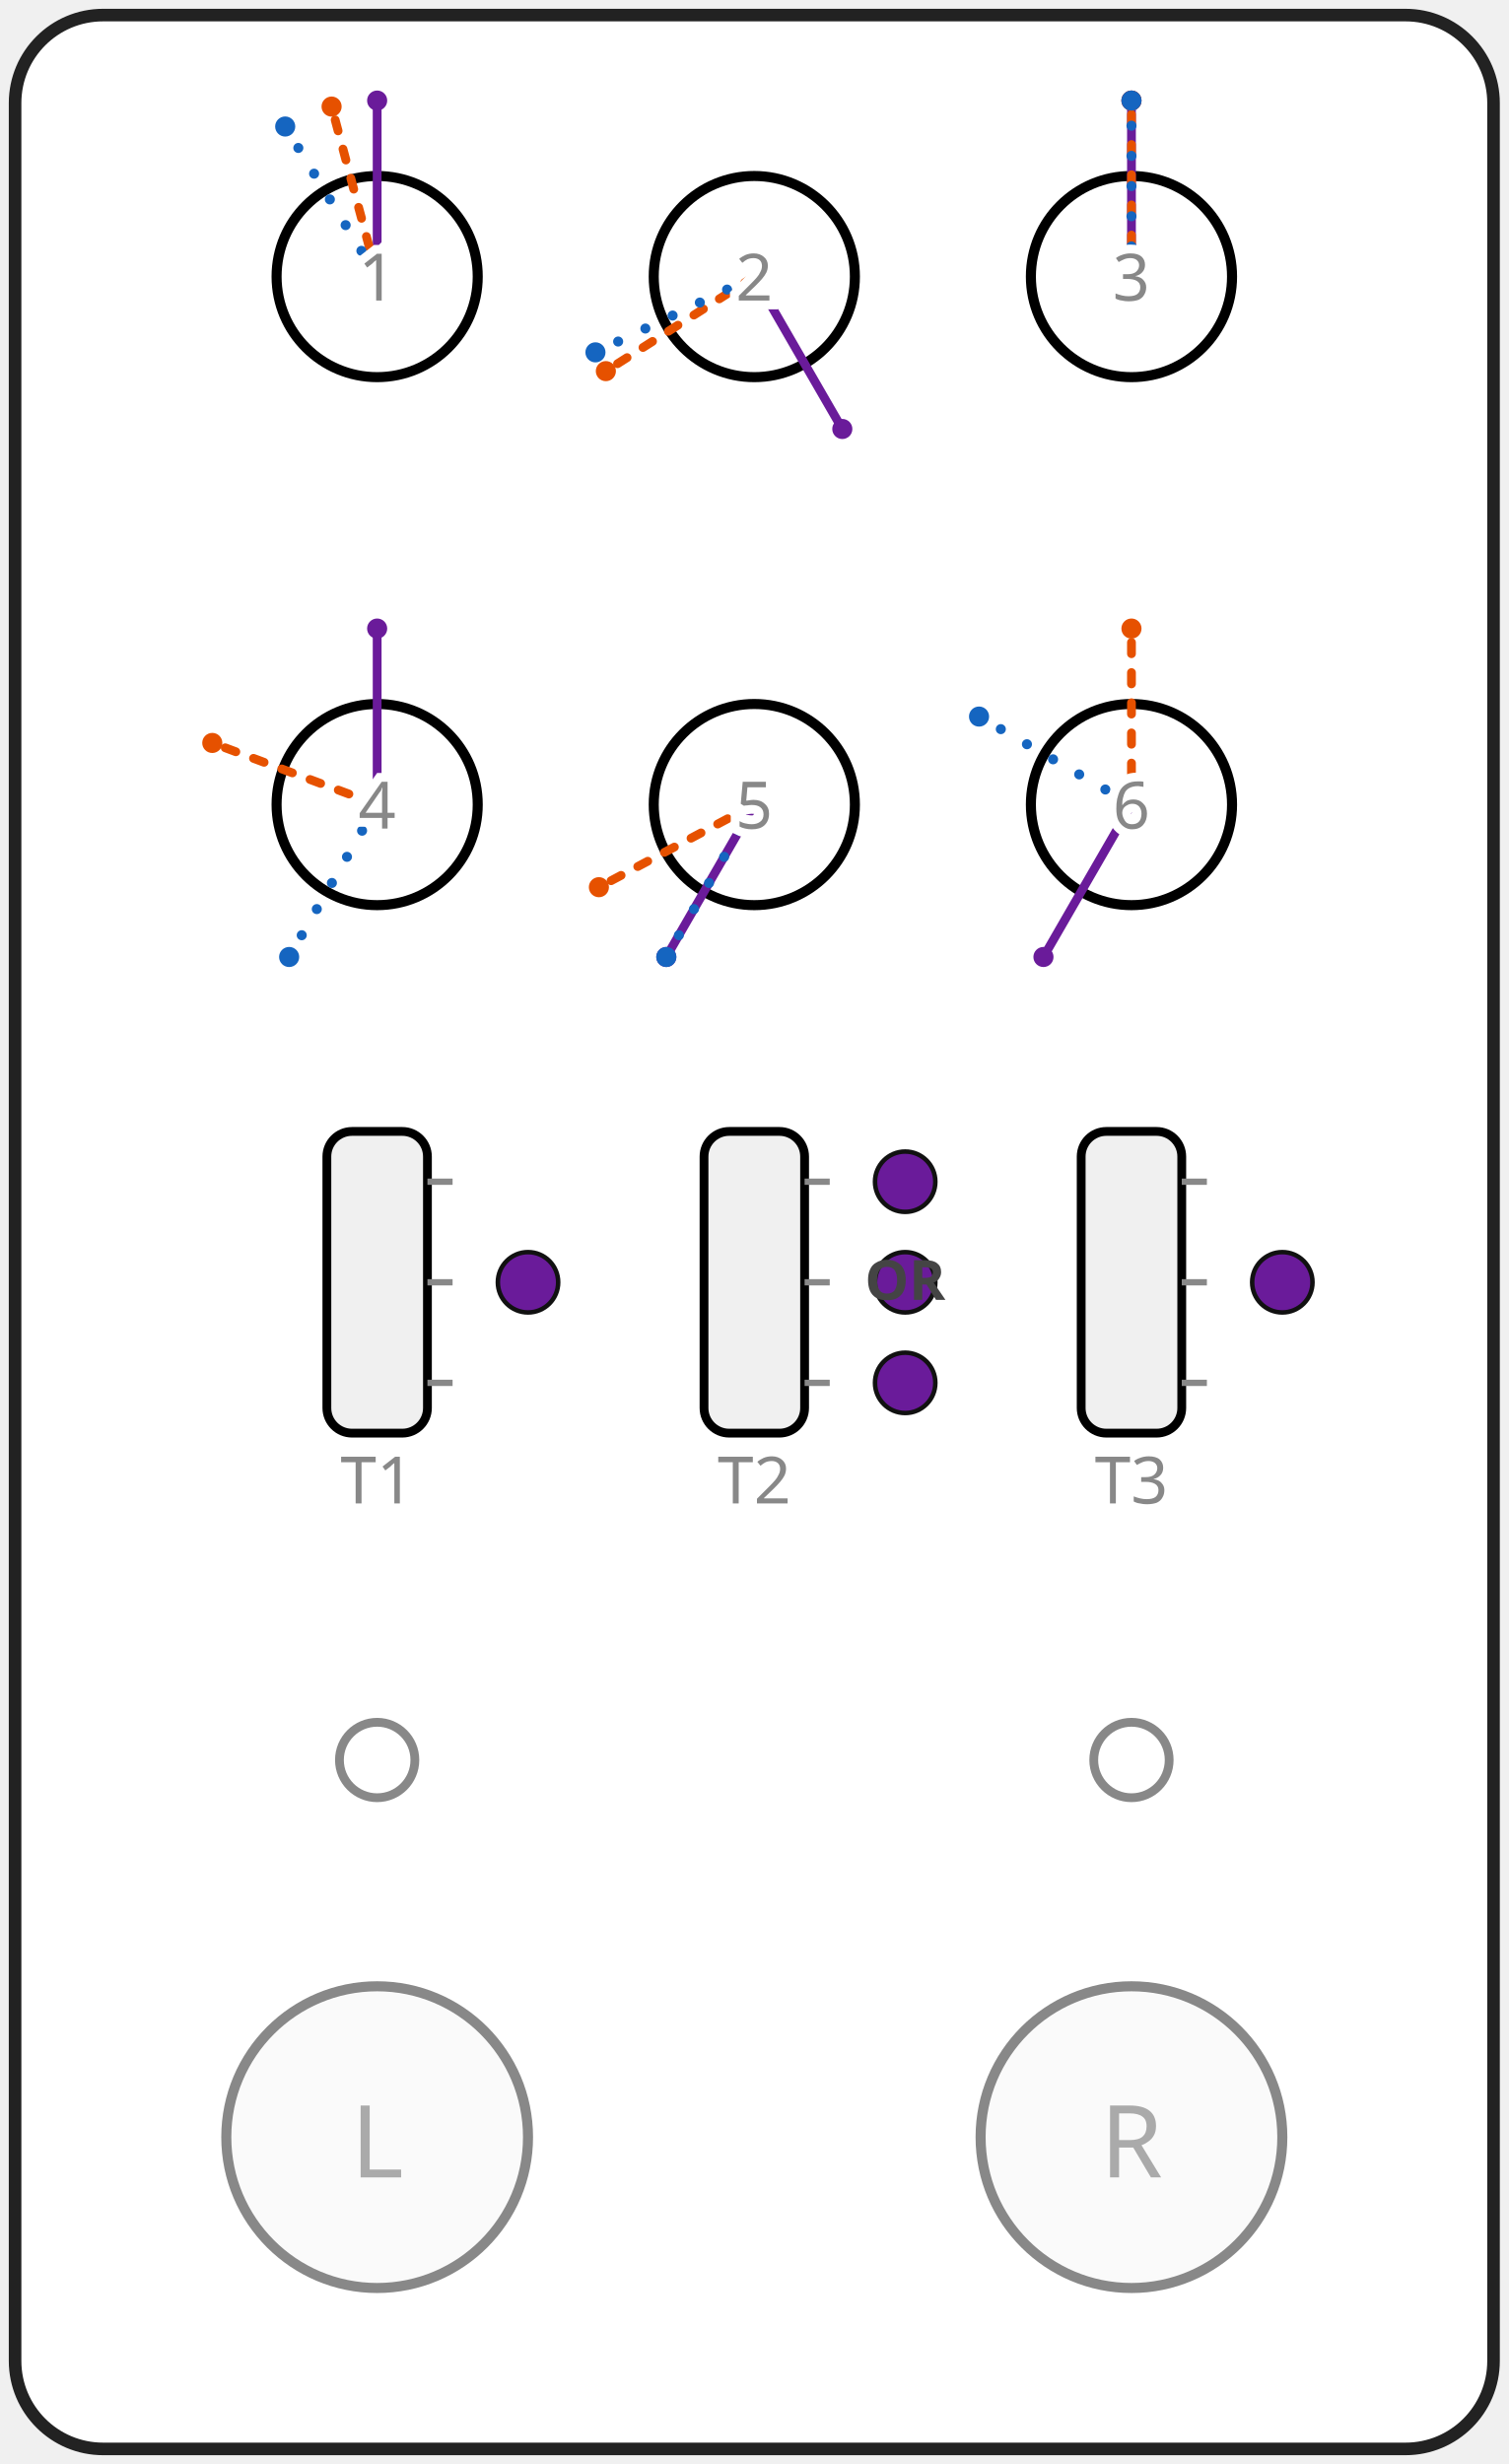
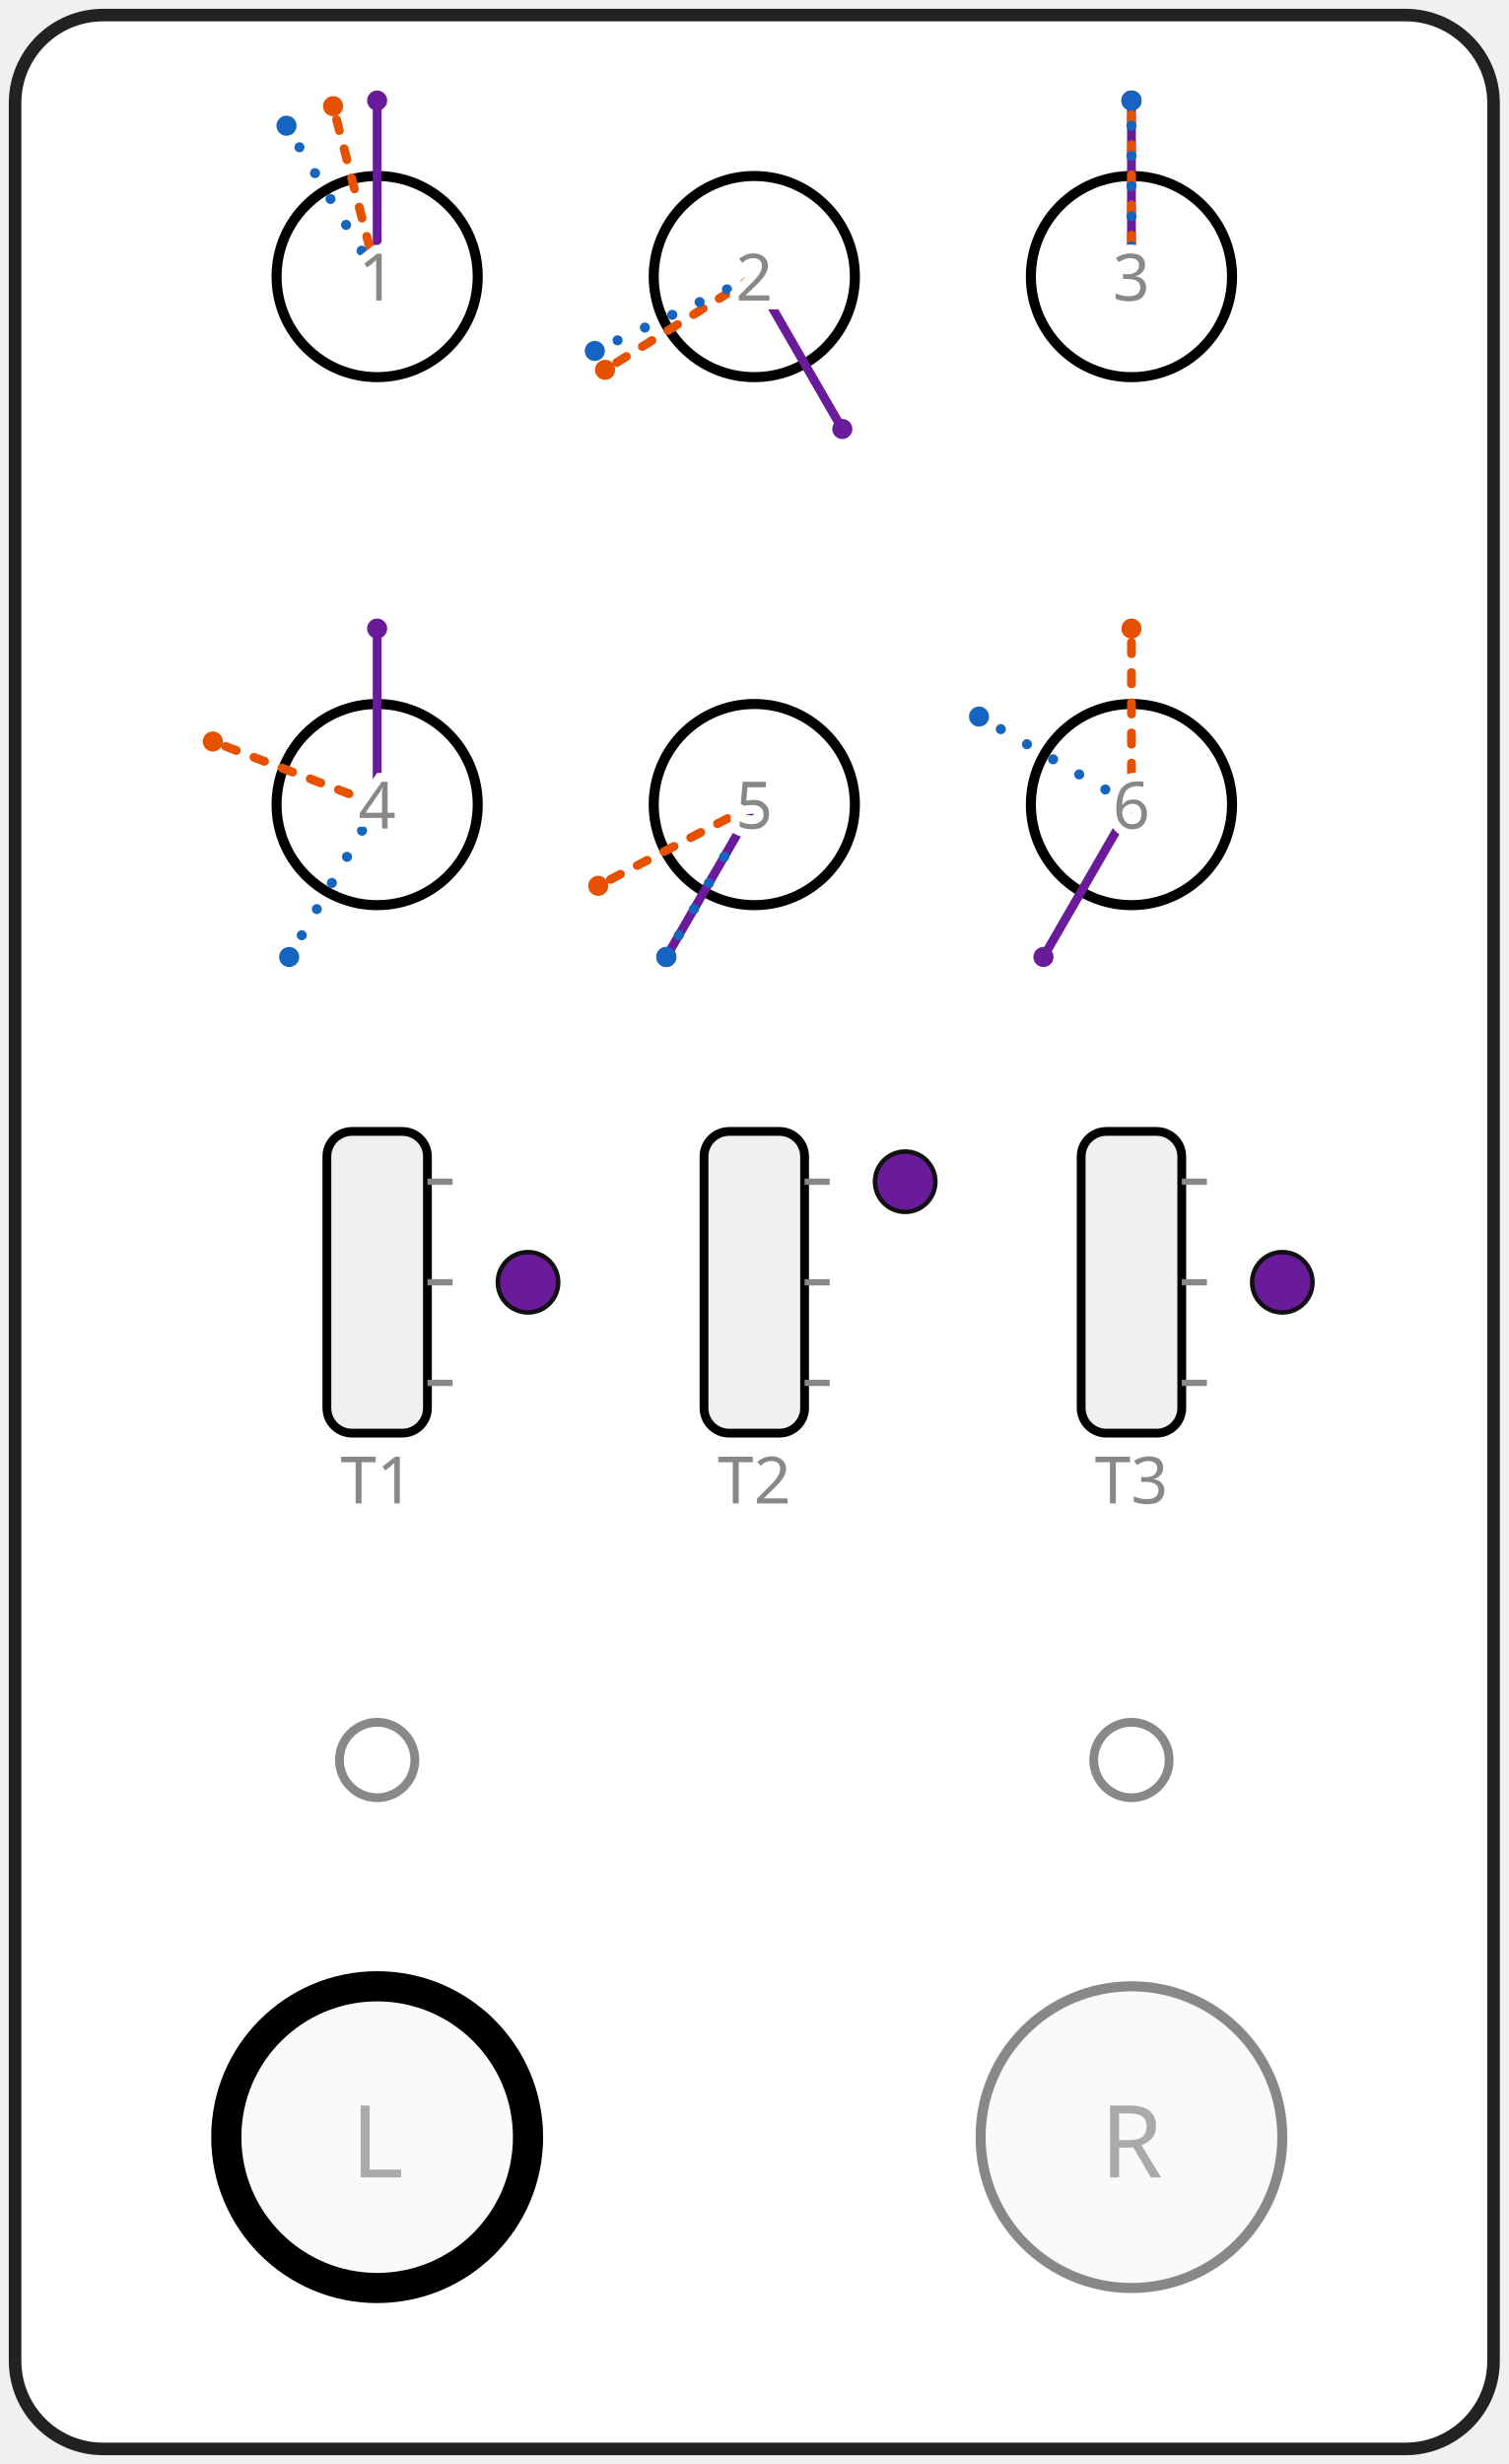
<svg xmlns="http://www.w3.org/2000/svg" viewBox="0 0 60 98" width="60mm" height="98mm">
-   <style>text.kn{font-family:sans-serif;font-size:2.6px;text-anchor:middle;fill:#888;stroke:#fff;stroke-width:0.7;paint-order:stroke fill}text.fs{font-family:sans-serif;font-size:4px;text-anchor:middle;fill:#aaa}text.orlab{font-family:sans-serif;font-size:2.2px;font-weight:bold;text-anchor:middle;fill:#444}</style>
+   <style>text.kn{font-family:sans-serif;font-size:2.6px;text-anchor:middle;fill:#888;stroke:#fff;stroke-width:0.7;paint-order:stroke fill}text.fs{font-family:sans-serif;font-size:4px;text-anchor:middle;fill:#aaa}</style>
  <rect x="0.6" y="0.6" width="58.8" height="96.8" rx="3.5" fill="#fff" stroke="#222" stroke-width="0.5" />
  <g>
    <circle cx="15" cy="11" r="4" fill="#fff" stroke="#000" stroke-width="0.4" />
  </g>
  <line x1="15" y1="11" x2="15.000" y2="4.000" stroke="#6A1B9A" stroke-width="0.35" stroke-linecap="round" />
  <circle cx="15.000" cy="4.000" r="0.4" fill="#6A1B9A" />
-   <line x1="15" y1="11" x2="13.188" y2="4.239" stroke="#E65100" stroke-width="0.35" stroke-linecap="round" stroke-dasharray="0.45 0.75" />
-   <circle cx="13.188" cy="4.239" r="0.4" fill="#E65100" />
-   <line x1="15" y1="11" x2="11.343" y2="5.032" stroke="#1565C0" stroke-width="0.40" stroke-linecap="round" stroke-dasharray="0 1.2" />
-   <circle cx="11.343" cy="5.032" r="0.4" fill="#1565C0" />
+   <line x1="15" y1="11" x2="13.247" y2="4.223" stroke="#E65100" stroke-width="0.35" stroke-linecap="round" stroke-dasharray="0.45 0.75" />
+   <circle cx="13.247" cy="4.223" r="0.4" fill="#E65100" />
+   <line x1="15" y1="11" x2="11.395" y2="5.000" stroke="#1565C0" stroke-width="0.40" stroke-linecap="round" stroke-dasharray="0 1.2" />
+   <circle cx="11.395" cy="5.000" r="0.4" fill="#1565C0" />
  <text x="15" y="11.95" class="kn">1</text>
  <g>
    <circle cx="30" cy="11" r="4" fill="#fff" stroke="#000" stroke-width="0.4" />
  </g>
  <line x1="30" y1="11" x2="33.500" y2="17.062" stroke="#6A1B9A" stroke-width="0.35" stroke-linecap="round" />
  <circle cx="33.500" cy="17.062" r="0.4" fill="#6A1B9A" />
-   <line x1="30" y1="11" x2="24.096" y2="14.761" stroke="#E65100" stroke-width="0.35" stroke-linecap="round" stroke-dasharray="0.45 0.75" />
-   <circle cx="24.096" cy="14.761" r="0.4" fill="#E65100" />
-   <line x1="30" y1="11" x2="23.682" y2="14.014" stroke="#1565C0" stroke-width="0.40" stroke-linecap="round" stroke-dasharray="0 1.2" />
-   <circle cx="23.682" cy="14.014" r="0.4" fill="#1565C0" />
+   <line x1="30" y1="11" x2="24.064" y2="14.709" stroke="#E65100" stroke-width="0.35" stroke-linecap="round" stroke-dasharray="0.45 0.75" />
+   <circle cx="24.064" cy="14.709" r="0.4" fill="#E65100" />
+   <line x1="30" y1="11" x2="23.656" y2="13.958" stroke="#1565C0" stroke-width="0.40" stroke-linecap="round" stroke-dasharray="0 1.2" />
+   <circle cx="23.656" cy="13.958" r="0.4" fill="#1565C0" />
  <text x="30" y="11.95" class="kn">2</text>
  <g>
    <circle cx="45" cy="11" r="4" fill="#fff" stroke="#000" stroke-width="0.4" />
  </g>
  <line x1="45" y1="11" x2="45.000" y2="4.000" stroke="#6A1B9A" stroke-width="0.35" stroke-linecap="round" />
  <circle cx="45.000" cy="4.000" r="0.4" fill="#6A1B9A" />
  <line x1="45" y1="11" x2="45.000" y2="4.000" stroke="#E65100" stroke-width="0.35" stroke-linecap="round" stroke-dasharray="0.45 0.75" />
  <circle cx="45.000" cy="4.000" r="0.4" fill="#E65100" />
  <line x1="45" y1="11" x2="45.000" y2="4.000" stroke="#1565C0" stroke-width="0.40" stroke-linecap="round" stroke-dasharray="0 1.2" />
  <circle cx="45.000" cy="4.000" r="0.4" fill="#1565C0" />
  <text x="45" y="11.95" class="kn">3</text>
  <g>
    <circle cx="15" cy="32" r="4" fill="#fff" stroke="#000" stroke-width="0.4" />
  </g>
  <line x1="15" y1="32" x2="15.000" y2="25.000" stroke="#6A1B9A" stroke-width="0.35" stroke-linecap="round" />
  <circle cx="15.000" cy="25.000" r="0.4" fill="#6A1B9A" />
-   <line x1="15" y1="32" x2="8.443" y2="29.549" stroke="#E65100" stroke-width="0.35" stroke-linecap="round" stroke-dasharray="0.45 0.75" />
-   <circle cx="8.443" cy="29.549" r="0.4" fill="#E65100" />
+   <line x1="15" y1="32" x2="8.465" y2="29.491" stroke="#E65100" stroke-width="0.35" stroke-linecap="round" stroke-dasharray="0.45 0.75" />
+   <circle cx="8.465" cy="29.491" r="0.4" fill="#E65100" />
  <line x1="15" y1="32" x2="11.500" y2="38.062" stroke="#1565C0" stroke-width="0.40" stroke-linecap="round" stroke-dasharray="0 1.2" />
  <circle cx="11.500" cy="38.062" r="0.4" fill="#1565C0" />
  <text x="15" y="32.95" class="kn">4</text>
  <g>
    <circle cx="30" cy="32" r="4" fill="#fff" stroke="#000" stroke-width="0.4" />
  </g>
  <line x1="30" y1="32" x2="26.500" y2="38.062" stroke="#6A1B9A" stroke-width="0.35" stroke-linecap="round" />
  <circle cx="26.500" cy="38.062" r="0.4" fill="#6A1B9A" />
-   <line x1="30" y1="32" x2="23.819" y2="35.286" stroke="#E65100" stroke-width="0.35" stroke-linecap="round" stroke-dasharray="0.45 0.75" />
-   <circle cx="23.819" cy="35.286" r="0.4" fill="#E65100" />
+   <line x1="30" y1="32" x2="23.791" y2="35.232" stroke="#E65100" stroke-width="0.35" stroke-linecap="round" stroke-dasharray="0.45 0.75" />
+   <circle cx="23.791" cy="35.232" r="0.4" fill="#E65100" />
  <line x1="30" y1="32" x2="26.500" y2="38.062" stroke="#1565C0" stroke-width="0.40" stroke-linecap="round" stroke-dasharray="0 1.2" />
  <circle cx="26.500" cy="38.062" r="0.4" fill="#1565C0" />
  <text x="30" y="32.95" class="kn">5</text>
  <g>
    <circle cx="45" cy="32" r="4" fill="#fff" stroke="#000" stroke-width="0.4" />
  </g>
  <line x1="45" y1="32" x2="41.500" y2="38.062" stroke="#6A1B9A" stroke-width="0.35" stroke-linecap="round" />
  <circle cx="41.500" cy="38.062" r="0.4" fill="#6A1B9A" />
  <line x1="45" y1="32" x2="45.000" y2="25.000" stroke="#E65100" stroke-width="0.35" stroke-linecap="round" stroke-dasharray="0.45 0.75" />
  <circle cx="45.000" cy="25.000" r="0.4" fill="#E65100" />
  <line x1="45" y1="32" x2="38.938" y2="28.500" stroke="#1565C0" stroke-width="0.40" stroke-linecap="round" stroke-dasharray="0 1.2" />
  <circle cx="38.938" cy="28.500" r="0.4" fill="#1565C0" />
  <text x="45" y="32.95" class="kn">6</text>
  <rect x="13" y="45" width="4" height="12" rx="1" fill="#f0f0f0" stroke="#000" stroke-width="0.35" />
  <line x1="17" y1="47" x2="18" y2="47" stroke="#888" stroke-width="0.25" />
  <line x1="17" y1="51" x2="18" y2="51" stroke="#888" stroke-width="0.25" />
  <line x1="17" y1="55" x2="18" y2="55" stroke="#888" stroke-width="0.25" />
  <text x="15" y="59.8" class="kn">T1</text>
  <circle cx="21.000" cy="51.000" r="1.20" fill="#6A1B9A" stroke="#111" stroke-width="0.18" />
  <rect x="28" y="45" width="4" height="12" rx="1" fill="#f0f0f0" stroke="#000" stroke-width="0.35" />
  <line x1="32" y1="47" x2="33" y2="47" stroke="#888" stroke-width="0.25" />
  <line x1="32" y1="51" x2="33" y2="51" stroke="#888" stroke-width="0.25" />
  <line x1="32" y1="55" x2="33" y2="55" stroke="#888" stroke-width="0.25" />
  <text x="30" y="59.8" class="kn">T2</text>
  <circle cx="36.000" cy="47.000" r="1.20" fill="#6A1B9A" stroke="#111" stroke-width="0.18" />
-   <circle cx="36.000" cy="51.000" r="1.20" fill="#6A1B9A" stroke="#111" stroke-width="0.18" />
-   <circle cx="36.000" cy="55.000" r="1.20" fill="#6A1B9A" stroke="#111" stroke-width="0.18" />
-   <text x="36.00" y="51.70" class="orlab">OR</text>
  <rect x="43" y="45" width="4" height="12" rx="1" fill="#f0f0f0" stroke="#000" stroke-width="0.35" />
  <line x1="47" y1="47" x2="48" y2="47" stroke="#888" stroke-width="0.25" />
  <line x1="47" y1="51" x2="48" y2="51" stroke="#888" stroke-width="0.25" />
  <line x1="47" y1="55" x2="48" y2="55" stroke="#888" stroke-width="0.25" />
  <text x="45" y="59.8" class="kn">T3</text>
  <circle cx="51.000" cy="51.000" r="1.20" fill="#6A1B9A" stroke="#111" stroke-width="0.18" />
  <circle cx="15" cy="70" r="1.5" fill="#fff" stroke="#888" stroke-width="0.35" />
  <circle cx="45" cy="70" r="1.5" fill="#fff" stroke="#888" stroke-width="0.35" />
-   <circle cx="15" cy="85" r="6" fill="#fafafa" stroke="#888" stroke-width="0.4" />
+   <circle cx="15" cy="85" r="6" fill="#fafafa" stroke="#000" stroke-width="1.2" />
  <text x="15" y="86.6" class="fs">L</text>
  <circle cx="45" cy="85" r="6" fill="#fafafa" stroke="#888" stroke-width="0.4" />
  <text x="45" y="86.6" class="fs">R</text>
</svg>
